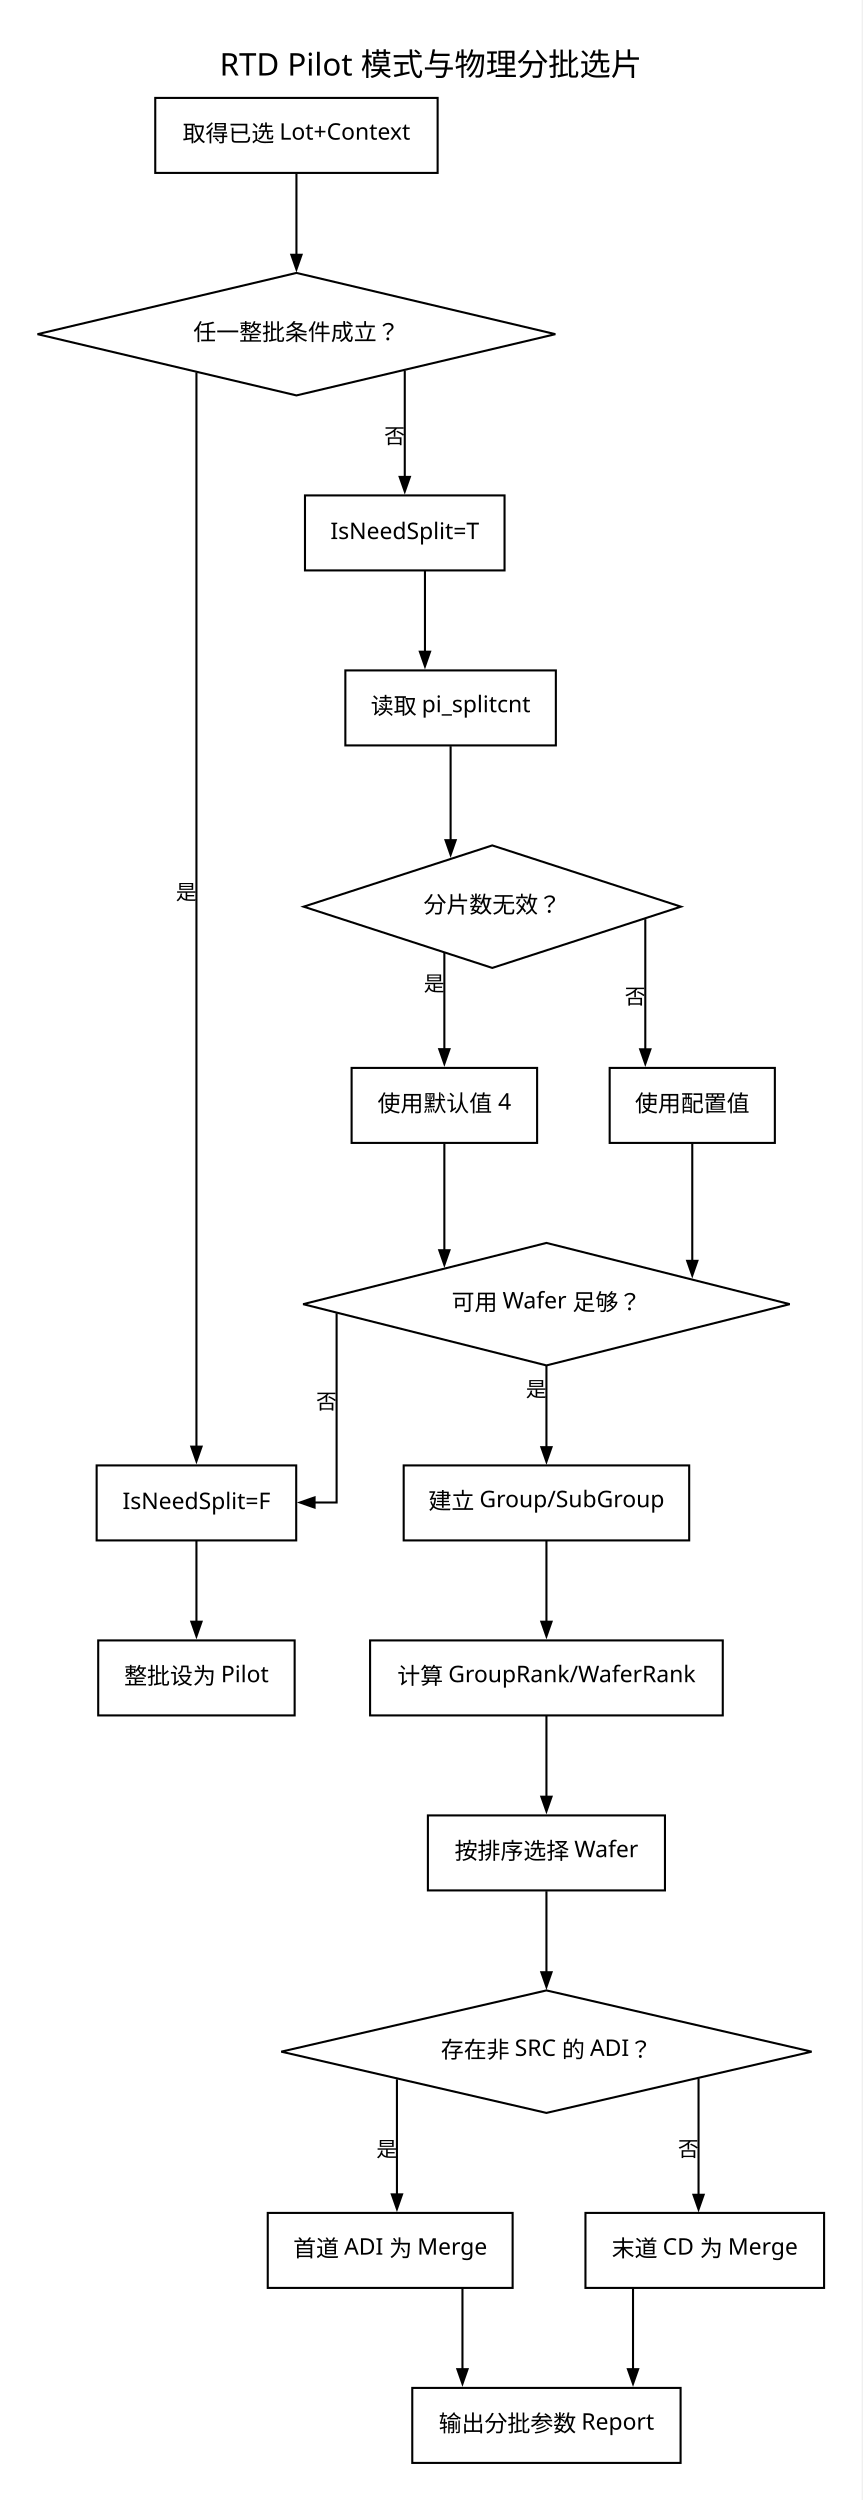
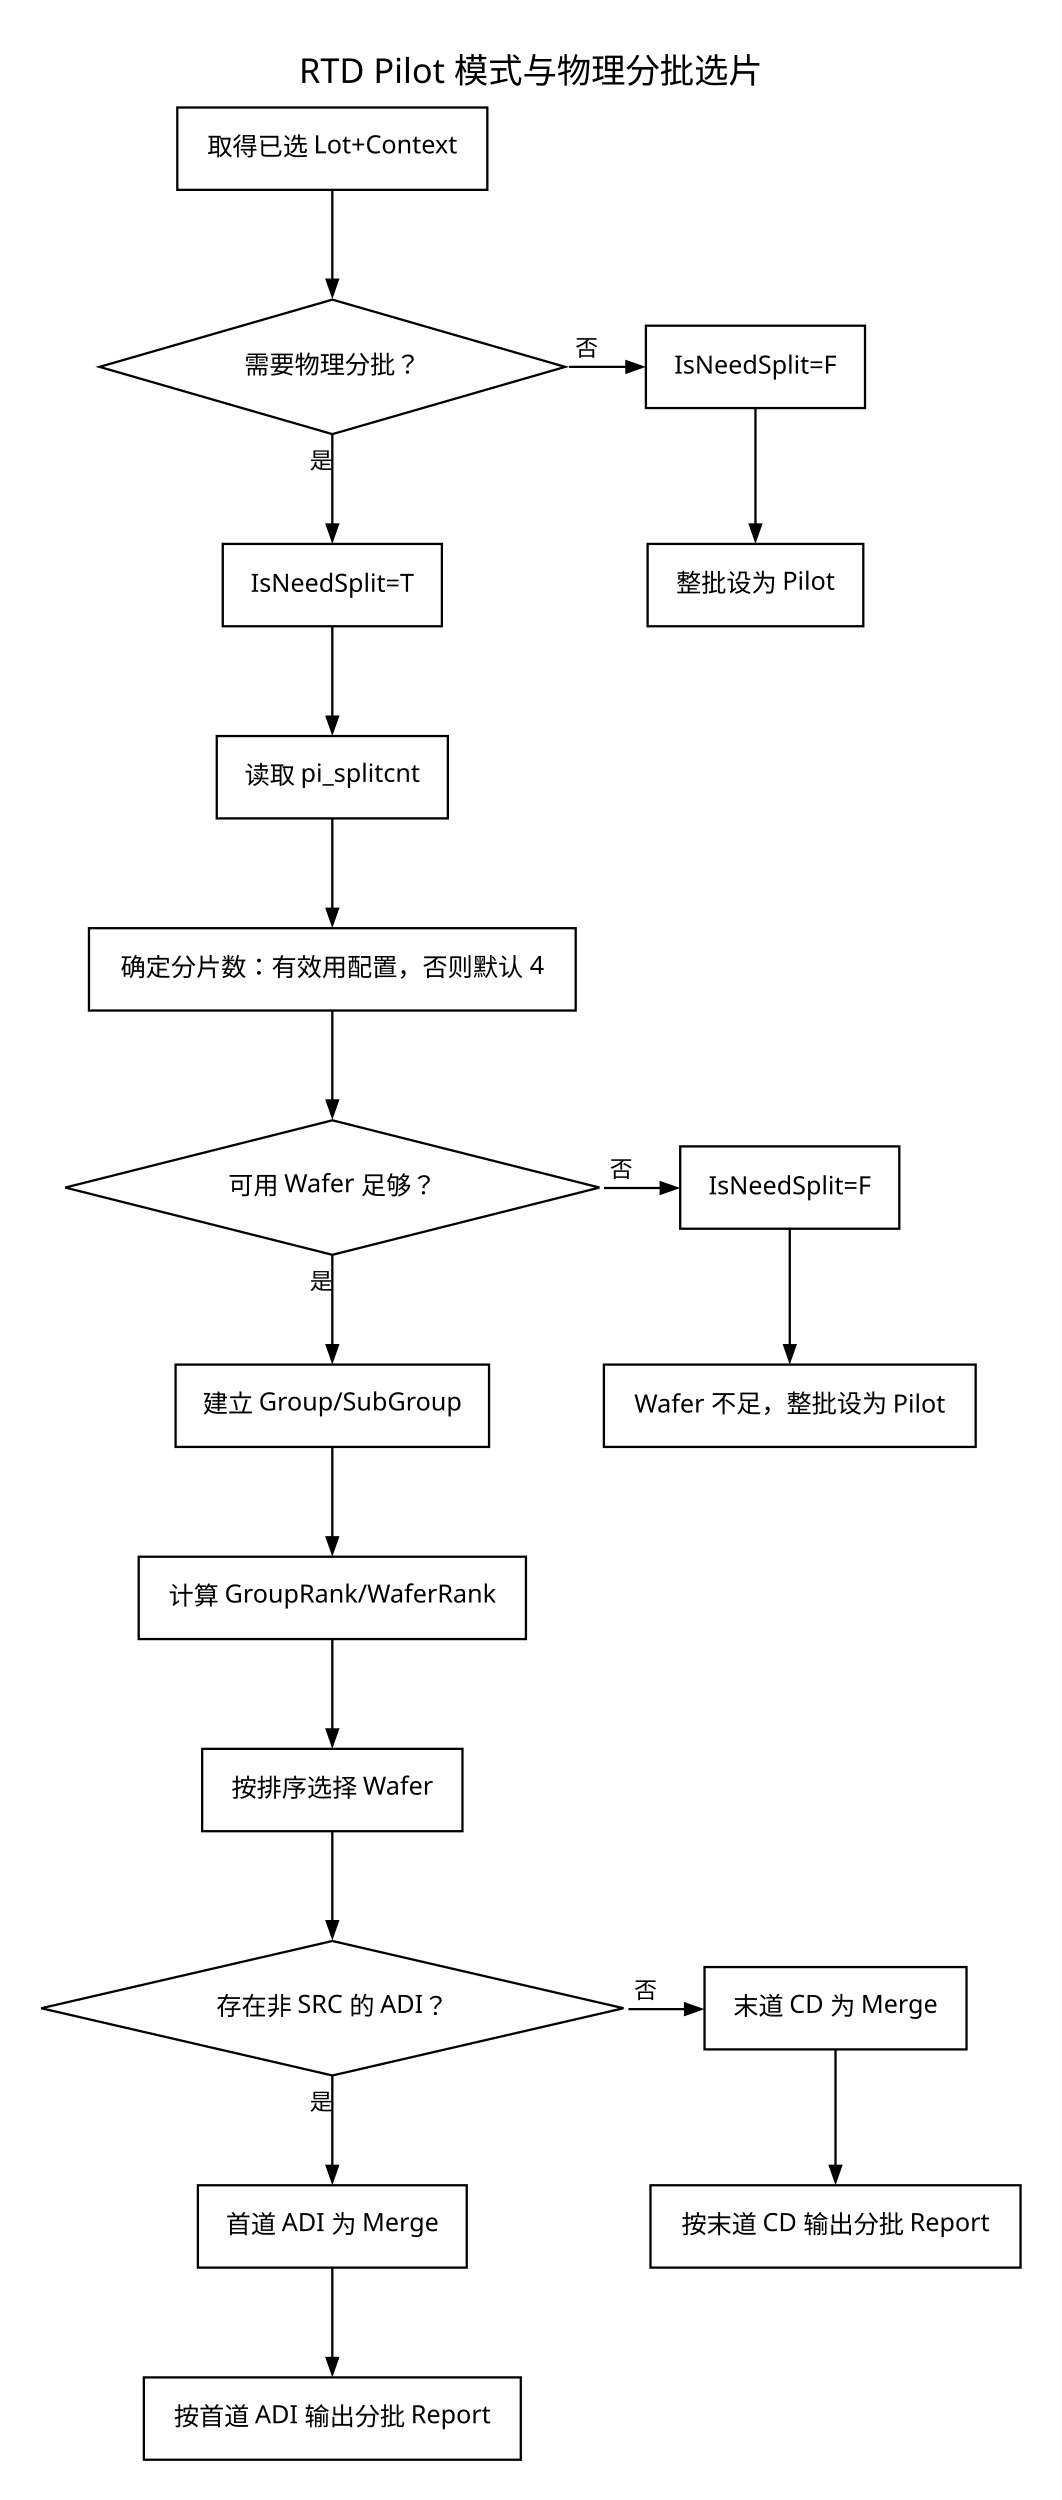
- <svg xmlns="http://www.w3.org/2000/svg" width="414pt" height="1200pt" viewBox="0.00 0.00 414.00 1200.00">
-   <g id="graph0" class="graph" transform="scale(1 1) rotate(0) translate(18 1182.2)">
-     <polygon fill="white" stroke="none" points="-18,18 -18,-1182.2 395.56,-1182.2 395.56,18 -18,18" />
-     <text xml:space="preserve" text-anchor="middle" x="188.78" y="-1145.95" font-family="Microsoft YaHei" font-size="15.00">RTD Pilot 模式与物理分批选片</text>
+ <svg xmlns="http://www.w3.org/2000/svg" width="464pt" height="1093pt" viewBox="0.00 0.00 464.00 1093.00">
+   <g id="graph0" class="graph" transform="scale(1 1) rotate(0) translate(18 1075.4)">
+     <polygon fill="white" stroke="none" points="-18,18 -18,-1075.4 446.18,-1075.4 446.18,18 -18,18" />
+     <text xml:space="preserve" text-anchor="middle" x="214.09" y="-1039.15" font-family="Microsoft YaHei" font-size="15.00">RTD Pilot 模式与物理分批选片</text>
    <g id="node1" class="node">
-       <polygon fill="none" stroke="black" points="192.06,-1135.2 56.52,-1135.2 56.52,-1099.2 192.06,-1099.2 192.06,-1135.2" />
-       <text xml:space="preserve" text-anchor="middle" x="124.29" y="-1114.25" font-family="Microsoft YaHei" font-size="11.00">取得已选 Lot+Context</text>
+       <polygon fill="none" stroke="black" points="195.06,-1028.4 59.52,-1028.4 59.52,-992.4 195.06,-992.4 195.06,-1028.4" />
+       <text xml:space="preserve" text-anchor="middle" x="127.29" y="-1007.45" font-family="Microsoft YaHei" font-size="11.00">取得已选 Lot+Context</text>
    </g>
    <g id="node2" class="node">
-       <polygon fill="none" stroke="black" points="124.29,-1051.2 0,-1021.8 124.29,-992.4 248.58,-1021.8 124.29,-1051.2" />
-       <text xml:space="preserve" text-anchor="middle" x="124.29" y="-1018.85" font-family="Microsoft YaHei" font-size="11.00">任一整批条件成立？</text>
+       <polygon fill="none" stroke="black" points="127.29,-944.4 25.5,-915 127.29,-885.6 229.08,-915 127.29,-944.4" />
+       <text xml:space="preserve" text-anchor="middle" x="127.29" y="-912.05" font-family="Microsoft YaHei" font-size="11.00">需要物理分批？</text>
    </g>
    <g id="edge1" class="edge">
-       <path fill="none" stroke="black" d="M124.29,-1098.81C124.29,-1098.81 124.29,-1059.91 124.29,-1059.91" />
-       <polygon fill="black" stroke="black" points="126.74,-1059.91 124.29,-1052.91 121.84,-1059.91 126.74,-1059.91" />
+       <path fill="none" stroke="black" d="M127.29,-992.4C127.29,-992.4 127.29,-953.12 127.29,-953.12" />
+       <polygon fill="black" stroke="black" points="129.74,-953.12 127.29,-946.12 124.84,-953.12 129.74,-953.12" />
    </g>
    <g id="node3" class="node">
-       <polygon fill="none" stroke="black" points="124.18,-478.8 28.39,-478.8 28.39,-442.8 124.18,-442.8 124.18,-478.8" />
-       <text xml:space="preserve" text-anchor="middle" x="76.29" y="-457.85" font-family="Microsoft YaHei" font-size="11.00">IsNeedSplit=F</text>
+       <polygon fill="none" stroke="black" points="360.18,-933 264.39,-933 264.39,-897 360.18,-897 360.18,-933" />
+       <text xml:space="preserve" text-anchor="middle" x="312.29" y="-912.05" font-family="Microsoft YaHei" font-size="11.00">IsNeedSplit=F</text>
    </g>
    <g id="edge2" class="edge">
-       <path fill="none" stroke="black" d="M76.29,-1003.45C76.29,-1003.45 76.29,-487.8 76.29,-487.8" />
-       <polygon fill="black" stroke="black" points="78.74,-487.8 76.29,-480.8 73.84,-487.8 78.74,-487.8" />
-       <text xml:space="preserve" text-anchor="middle" x="71.41" y="-750.38" font-family="Microsoft YaHei" font-size="10.00">是</text>
+       <path fill="none" stroke="black" d="M230.82,-915C230.82,-915 255.88,-915 255.88,-915" />
+       <polygon fill="black" stroke="black" points="255.88,-917.45 262.88,-915 255.88,-912.55 255.88,-917.45" />
+       <text xml:space="preserve" text-anchor="middle" x="238.48" y="-919.75" font-family="Microsoft YaHei" font-size="10.00">否</text>
    </g>
    <g id="node5" class="node">
-       <polygon fill="none" stroke="black" points="224.18,-944.4 128.39,-944.4 128.39,-908.4 224.18,-908.4 224.18,-944.4" />
-       <text xml:space="preserve" text-anchor="middle" x="176.29" y="-923.45" font-family="Microsoft YaHei" font-size="11.00">IsNeedSplit=T</text>
+       <polygon fill="none" stroke="black" points="175.19,-837.6 79.39,-837.6 79.39,-801.6 175.19,-801.6 175.19,-837.6" />
+       <text xml:space="preserve" text-anchor="middle" x="127.29" y="-816.65" font-family="Microsoft YaHei" font-size="11.00">IsNeedSplit=T</text>
    </g>
    <g id="edge4" class="edge">
-       <path fill="none" stroke="black" d="M176.29,-1004.3C176.29,-1004.3 176.29,-953.28 176.29,-953.28" />
-       <polygon fill="black" stroke="black" points="178.74,-953.28 176.29,-946.28 173.84,-953.28 178.74,-953.28" />
-       <text xml:space="preserve" text-anchor="middle" x="171.41" y="-969.29" font-family="Microsoft YaHei" font-size="10.00">否</text>
+       <path fill="none" stroke="black" d="M127.29,-885.39C127.29,-885.39 127.29,-846.11 127.29,-846.11" />
+       <polygon fill="black" stroke="black" points="129.74,-846.11 127.29,-839.11 124.84,-846.11 129.74,-846.11" />
+       <text xml:space="preserve" text-anchor="middle" x="122.41" y="-870.5" font-family="Microsoft YaHei" font-size="10.00">是</text>
    </g>
    <g id="node4" class="node">
-       <polygon fill="none" stroke="black" points="123.43,-394.8 29.14,-394.8 29.14,-358.8 123.43,-358.8 123.43,-394.8" />
-       <text xml:space="preserve" text-anchor="middle" x="76.29" y="-373.85" font-family="Microsoft YaHei" font-size="11.00">整批设为 Pilot</text>
+       <polygon fill="none" stroke="black" points="359.43,-837.6 265.14,-837.6 265.14,-801.6 359.43,-801.6 359.43,-837.6" />
+       <text xml:space="preserve" text-anchor="middle" x="312.29" y="-816.65" font-family="Microsoft YaHei" font-size="11.00">整批设为 Pilot</text>
    </g>
    <g id="edge3" class="edge">
-       <path fill="none" stroke="black" d="M76.29,-442.57C76.29,-442.57 76.29,-403.79 76.29,-403.79" />
-       <polygon fill="black" stroke="black" points="78.74,-403.79 76.29,-396.79 73.84,-403.79 78.74,-403.79" />
+       <path fill="none" stroke="black" d="M312.29,-897C312.29,-897 312.29,-846.11 312.29,-846.11" />
+       <polygon fill="black" stroke="black" points="314.74,-846.11 312.29,-839.11 309.84,-846.11 314.74,-846.11" />
    </g>
    <g id="node6" class="node">
-       <polygon fill="none" stroke="black" points="248.81,-860.4 147.77,-860.4 147.77,-824.4 248.81,-824.4 248.81,-860.4" />
-       <text xml:space="preserve" text-anchor="middle" x="198.29" y="-839.45" font-family="Microsoft YaHei" font-size="11.00">读取 pi_splitcnt</text>
+       <polygon fill="none" stroke="black" points="177.81,-753.6 76.77,-753.6 76.77,-717.6 177.81,-717.6 177.81,-753.6" />
+       <text xml:space="preserve" text-anchor="middle" x="127.29" y="-732.65" font-family="Microsoft YaHei" font-size="11.00">读取 pi_splitcnt</text>
    </g>
    <g id="edge5" class="edge">
-       <path fill="none" stroke="black" d="M185.98,-908.17C185.98,-908.17 185.98,-869.39 185.98,-869.39" />
-       <polygon fill="black" stroke="black" points="188.43,-869.39 185.98,-862.39 183.53,-869.39 188.43,-869.39" />
+       <path fill="none" stroke="black" d="M127.29,-801.6C127.29,-801.6 127.29,-762.11 127.29,-762.11" />
+       <polygon fill="black" stroke="black" points="129.74,-762.11 127.29,-755.11 124.84,-762.11 129.74,-762.11" />
    </g>
    <g id="node7" class="node">
-       <polygon fill="none" stroke="black" points="218.29,-776.4 127.75,-747 218.29,-717.6 308.83,-747 218.29,-776.4" />
-       <text xml:space="preserve" text-anchor="middle" x="218.29" y="-744.05" font-family="Microsoft YaHei" font-size="11.00">分片数无效？</text>
+       <polygon fill="none" stroke="black" points="233.69,-669.6 20.89,-669.6 20.89,-633.6 233.69,-633.6 233.69,-669.6" />
+       <text xml:space="preserve" text-anchor="middle" x="127.29" y="-648.65" font-family="Microsoft YaHei" font-size="11.00">确定分片数：有效用配置，否则默认 4</text>
    </g>
    <g id="edge6" class="edge">
-       <path fill="none" stroke="black" d="M198.29,-824.01C198.29,-824.01 198.29,-778.93 198.29,-778.93" />
-       <polygon fill="black" stroke="black" points="200.74,-778.93 198.29,-771.93 195.84,-778.93 200.74,-778.93" />
+       <path fill="none" stroke="black" d="M127.29,-717.6C127.29,-717.6 127.29,-678.11 127.29,-678.11" />
+       <polygon fill="black" stroke="black" points="129.74,-678.11 127.29,-671.11 124.84,-678.11 129.74,-678.11" />
    </g>
    <g id="node8" class="node">
-       <polygon fill="none" stroke="black" points="239.81,-669.6 150.77,-669.6 150.77,-633.6 239.81,-633.6 239.81,-669.6" />
-       <text xml:space="preserve" text-anchor="middle" x="195.29" y="-648.65" font-family="Microsoft YaHei" font-size="11.00">使用默认值 4</text>
+       <polygon fill="none" stroke="black" points="127.29,-585.6 10.5,-556.2 127.29,-526.8 244.08,-556.2 127.29,-585.6" />
+       <text xml:space="preserve" text-anchor="middle" x="127.29" y="-553.25" font-family="Microsoft YaHei" font-size="11.00">可用 Wafer 足够？</text>
    </g>
    <g id="edge7" class="edge">
-       <path fill="none" stroke="black" d="M195.29,-724.87C195.29,-724.87 195.29,-678.59 195.29,-678.59" />
-       <polygon fill="black" stroke="black" points="197.74,-678.59 195.29,-671.59 192.84,-678.59 197.74,-678.59" />
-       <text xml:space="preserve" text-anchor="middle" x="190.41" y="-706.48" font-family="Microsoft YaHei" font-size="10.00">是</text>
+       <path fill="none" stroke="black" d="M127.29,-633.6C127.29,-633.6 127.29,-594.29 127.29,-594.29" />
+       <polygon fill="black" stroke="black" points="129.74,-594.29 127.29,-587.29 124.84,-594.29 129.74,-594.29" />
    </g>
    <g id="node9" class="node">
-       <polygon fill="none" stroke="black" points="353.93,-669.6 274.64,-669.6 274.64,-633.6 353.93,-633.6 353.93,-669.6" />
-       <text xml:space="preserve" text-anchor="middle" x="314.29" y="-648.65" font-family="Microsoft YaHei" font-size="11.00">使用配置值</text>
+       <polygon fill="none" stroke="black" points="375.18,-574.2 279.39,-574.2 279.39,-538.2 375.18,-538.2 375.18,-574.2" />
+       <text xml:space="preserve" text-anchor="middle" x="327.29" y="-553.25" font-family="Microsoft YaHei" font-size="11.00">IsNeedSplit=F</text>
    </g>
    <g id="edge8" class="edge">
-       <path fill="none" stroke="black" d="M291.74,-741.03C291.74,-741.03 291.74,-678.53 291.74,-678.53" />
-       <polygon fill="black" stroke="black" points="294.19,-678.53 291.74,-671.53 289.29,-678.53 294.19,-678.53" />
-       <text xml:space="preserve" text-anchor="middle" x="286.86" y="-700.28" font-family="Microsoft YaHei" font-size="10.00">否</text>
+       <path fill="none" stroke="black" d="M246.08,-556C246.08,-556 270.88,-556 270.88,-556" />
+       <polygon fill="black" stroke="black" points="270.88,-558.45 277.88,-556 270.88,-553.55 270.88,-558.45" />
+       <text xml:space="preserve" text-anchor="middle" x="253.61" y="-560.75" font-family="Microsoft YaHei" font-size="10.00">否</text>
+     </g>
+     <g id="node11" class="node">
+       <polygon fill="none" stroke="black" points="195.81,-478.8 58.77,-478.8 58.77,-442.8 195.81,-442.8 195.81,-478.8" />
+       <text xml:space="preserve" text-anchor="middle" x="127.29" y="-457.85" font-family="Microsoft YaHei" font-size="11.00">建立 Group/SubGroup</text>
+     </g>
+     <g id="edge10" class="edge">
+       <path fill="none" stroke="black" d="M127.29,-526.62C127.29,-526.62 127.29,-487.31 127.29,-487.31" />
+       <polygon fill="black" stroke="black" points="129.74,-487.31 127.29,-480.31 124.84,-487.31 129.74,-487.31" />
+       <text xml:space="preserve" text-anchor="middle" x="122.41" y="-511.72" font-family="Microsoft YaHei" font-size="10.00">是</text>
    </g>
    <g id="node10" class="node">
-       <polygon fill="none" stroke="black" points="244.29,-585.6 127.5,-556.2 244.29,-526.8 361.08,-556.2 244.29,-585.6" />
-       <text xml:space="preserve" text-anchor="middle" x="244.29" y="-553.25" font-family="Microsoft YaHei" font-size="11.00">可用 Wafer 足够？</text>
+       <polygon fill="none" stroke="black" points="408.56,-478.8 246.02,-478.8 246.02,-442.8 408.56,-442.8 408.56,-478.8" />
+       <text xml:space="preserve" text-anchor="middle" x="327.29" y="-457.85" font-family="Microsoft YaHei" font-size="11.00">Wafer 不足，整批设为 Pilot</text>
    </g>
    <g id="edge9" class="edge">
-       <path fill="none" stroke="black" d="M195.29,-633.21C195.29,-633.21 195.29,-582.09 195.29,-582.09" />
-       <polygon fill="black" stroke="black" points="197.74,-582.09 195.29,-575.09 192.84,-582.09 197.74,-582.09" />
+       <path fill="none" stroke="black" d="M327.29,-538.2C327.29,-538.2 327.29,-487.31 327.29,-487.31" />
+       <polygon fill="black" stroke="black" points="329.74,-487.31 327.29,-480.31 324.84,-487.31 329.74,-487.31" />
    </g>
-     <g id="edge10" class="edge">
-       <path fill="none" stroke="black" d="M314.29,-633.21C314.29,-633.21 314.29,-576.99 314.29,-576.99" />
-       <polygon fill="black" stroke="black" points="316.74,-576.99 314.29,-569.99 311.84,-576.99 316.74,-576.99" />
+     <g id="node12" class="node">
+       <polygon fill="none" stroke="black" points="211.94,-394.8 42.64,-394.8 42.64,-358.8 211.94,-358.8 211.94,-394.8" />
+       <text xml:space="preserve" text-anchor="middle" x="127.29" y="-373.85" font-family="Microsoft YaHei" font-size="11.00">计算 GroupRank/WaferRank</text>
    </g>
    <g id="edge11" class="edge">
-       <path fill="none" stroke="black" d="M143.57,-551.86C143.57,-533.24 143.57,-461 143.57,-461 143.57,-461 132.99,-461 132.99,-461" />
-       <polygon fill="black" stroke="black" points="132.99,-458.55 125.99,-461 132.99,-463.45 132.99,-458.55" />
-       <text xml:space="preserve" text-anchor="middle" x="138.7" y="-505.89" font-family="Microsoft YaHei" font-size="10.00">否</text>
+       <path fill="none" stroke="black" d="M127.29,-442.8C127.29,-442.8 127.29,-403.31 127.29,-403.31" />
+       <polygon fill="black" stroke="black" points="129.74,-403.31 127.29,-396.31 124.84,-403.31 129.74,-403.31" />
    </g>
-     <g id="node11" class="node">
-       <polygon fill="none" stroke="black" points="312.81,-478.8 175.77,-478.8 175.77,-442.8 312.81,-442.8 312.81,-478.8" />
-       <text xml:space="preserve" text-anchor="middle" x="244.29" y="-457.85" font-family="Microsoft YaHei" font-size="11.00">建立 Group/SubGroup</text>
+     <g id="node13" class="node">
+       <polygon fill="none" stroke="black" points="184.19,-310.8 70.39,-310.8 70.39,-274.8 184.19,-274.8 184.19,-310.8" />
+       <text xml:space="preserve" text-anchor="middle" x="127.29" y="-289.85" font-family="Microsoft YaHei" font-size="11.00">按排序选择 Wafer</text>
    </g>
    <g id="edge12" class="edge">
-       <path fill="none" stroke="black" d="M244.29,-526.54C244.29,-526.54 244.29,-487.57 244.29,-487.57" />
-       <polygon fill="black" stroke="black" points="246.74,-487.57 244.29,-480.57 241.84,-487.57 246.74,-487.57" />
-       <text xml:space="preserve" text-anchor="middle" x="239.41" y="-511.8" font-family="Microsoft YaHei" font-size="10.00">是</text>
+       <path fill="none" stroke="black" d="M127.29,-358.8C127.29,-358.8 127.29,-319.31 127.29,-319.31" />
+       <polygon fill="black" stroke="black" points="129.74,-319.31 127.29,-312.31 124.84,-319.31 129.74,-319.31" />
    </g>
-     <g id="node12" class="node">
-       <polygon fill="none" stroke="black" points="328.93,-394.8 159.64,-394.8 159.64,-358.8 328.93,-358.8 328.93,-394.8" />
-       <text xml:space="preserve" text-anchor="middle" x="244.29" y="-373.85" font-family="Microsoft YaHei" font-size="11.00">计算 GroupRank/WaferRank</text>
+     <g id="node14" class="node">
+       <polygon fill="none" stroke="black" points="127.29,-226.8 0,-197.4 127.29,-168 254.58,-197.4 127.29,-226.8" />
+       <text xml:space="preserve" text-anchor="middle" x="127.29" y="-194.45" font-family="Microsoft YaHei" font-size="11.00">存在非 SRC 的 ADI？</text>
    </g>
    <g id="edge13" class="edge">
-       <path fill="none" stroke="black" d="M244.29,-442.57C244.29,-442.57 244.29,-403.79 244.29,-403.79" />
-       <polygon fill="black" stroke="black" points="246.74,-403.79 244.29,-396.79 241.84,-403.79 246.74,-403.79" />
+       <path fill="none" stroke="black" d="M127.29,-274.8C127.29,-274.8 127.29,-235.49 127.29,-235.49" />
+       <polygon fill="black" stroke="black" points="129.74,-235.49 127.29,-228.49 124.84,-235.49 129.74,-235.49" />
    </g>
-     <g id="node13" class="node">
-       <polygon fill="none" stroke="black" points="301.18,-310.8 187.39,-310.8 187.39,-274.8 301.18,-274.8 301.18,-310.8" />
-       <text xml:space="preserve" text-anchor="middle" x="244.29" y="-289.85" font-family="Microsoft YaHei" font-size="11.00">按排序选择 Wafer</text>
+     <g id="node15" class="node">
+       <polygon fill="none" stroke="black" points="186.06,-120 68.52,-120 68.52,-84 186.06,-84 186.06,-120" />
+       <text xml:space="preserve" text-anchor="middle" x="127.29" y="-99.05" font-family="Microsoft YaHei" font-size="11.00">首道 ADI 为 Merge</text>
    </g>
    <g id="edge14" class="edge">
-       <path fill="none" stroke="black" d="M244.29,-358.57C244.29,-358.57 244.29,-319.79 244.29,-319.79" />
-       <polygon fill="black" stroke="black" points="246.74,-319.79 244.29,-312.79 241.84,-319.79 246.74,-319.79" />
+       <path fill="none" stroke="black" d="M127.29,-167.82C127.29,-167.82 127.29,-128.51 127.29,-128.51" />
+       <polygon fill="black" stroke="black" points="129.74,-128.51 127.29,-121.51 124.84,-128.51 129.74,-128.51" />
+       <text xml:space="preserve" text-anchor="middle" x="122.41" y="-152.92" font-family="Microsoft YaHei" font-size="10.00">是</text>
    </g>
-     <g id="node14" class="node">
-       <polygon fill="none" stroke="black" points="244.29,-226.8 117,-197.4 244.29,-168 371.58,-197.4 244.29,-226.8" />
-       <text xml:space="preserve" text-anchor="middle" x="244.29" y="-194.45" font-family="Microsoft YaHei" font-size="11.00">存在非 SRC 的 ADI？</text>
+     <g id="node16" class="node">
+       <polygon fill="none" stroke="black" points="404.56,-215.4 290.02,-215.4 290.02,-179.4 404.56,-179.4 404.56,-215.4" />
+       <text xml:space="preserve" text-anchor="middle" x="347.29" y="-194.45" font-family="Microsoft YaHei" font-size="11.00">末道 CD 为 Merge</text>
    </g>
    <g id="edge15" class="edge">
-       <path fill="none" stroke="black" d="M244.29,-274.41C244.29,-274.41 244.29,-235.51 244.29,-235.51" />
-       <polygon fill="black" stroke="black" points="246.74,-235.51 244.29,-228.51 241.84,-235.51 246.74,-235.51" />
+       <path fill="none" stroke="black" d="M256.76,-197C256.76,-197 281.51,-197 281.51,-197" />
+       <polygon fill="black" stroke="black" points="281.51,-199.45 288.51,-197 281.51,-194.55 281.51,-199.45" />
+       <text xml:space="preserve" text-anchor="middle" x="264.26" y="-201.75" font-family="Microsoft YaHei" font-size="10.00">否</text>
    </g>
-     <g id="node15" class="node">
-       <polygon fill="none" stroke="black" points="228.06,-120 110.52,-120 110.52,-84 228.06,-84 228.06,-120" />
-       <text xml:space="preserve" text-anchor="middle" x="169.29" y="-99.05" font-family="Microsoft YaHei" font-size="11.00">首道 ADI 为 Merge</text>
+     <g id="node17" class="node">
+       <polygon fill="none" stroke="black" points="209.69,-36 44.89,-36 44.89,0 209.69,0 209.69,-36" />
+       <text xml:space="preserve" text-anchor="middle" x="127.29" y="-15.05" font-family="Microsoft YaHei" font-size="11.00">按首道 ADI 输出分批 Report</text>
    </g>
    <g id="edge16" class="edge">
-       <path fill="none" stroke="black" d="M172.53,-184.14C172.53,-184.14 172.53,-128.89 172.53,-128.89" />
-       <polygon fill="black" stroke="black" points="174.98,-128.89 172.53,-121.89 170.08,-128.89 174.98,-128.89" />
-       <text xml:space="preserve" text-anchor="middle" x="167.65" y="-147.01" font-family="Microsoft YaHei" font-size="10.00">是</text>
+       <path fill="none" stroke="black" d="M127.29,-84C127.29,-84 127.29,-44.51 127.29,-44.51" />
+       <polygon fill="black" stroke="black" points="129.74,-44.51 127.29,-37.51 124.84,-44.51 129.74,-44.51" />
    </g>
-     <g id="node16" class="node">
-       <polygon fill="none" stroke="black" points="377.56,-120 263.02,-120 263.02,-84 377.56,-84 377.56,-120" />
-       <text xml:space="preserve" text-anchor="middle" x="320.29" y="-99.05" font-family="Microsoft YaHei" font-size="11.00">末道 CD 为 Merge</text>
+     <g id="node18" class="node">
+       <polygon fill="none" stroke="black" points="428.18,-120 266.39,-120 266.39,-84 428.18,-84 428.18,-120" />
+       <text xml:space="preserve" text-anchor="middle" x="347.29" y="-99.05" font-family="Microsoft YaHei" font-size="11.00">按末道 CD 输出分批 Report</text>
    </g>
    <g id="edge17" class="edge">
-       <path fill="none" stroke="black" d="M317.3,-184.53C317.3,-184.53 317.3,-128.71 317.3,-128.71" />
-       <polygon fill="black" stroke="black" points="319.75,-128.71 317.3,-121.71 314.85,-128.71 319.75,-128.71" />
-       <text xml:space="preserve" text-anchor="middle" x="312.42" y="-147.12" font-family="Microsoft YaHei" font-size="10.00">否</text>
-     </g>
-     <g id="node17" class="node">
-       <polygon fill="none" stroke="black" points="308.68,-36 179.89,-36 179.89,0 308.68,0 308.68,-36" />
-       <text xml:space="preserve" text-anchor="middle" x="244.29" y="-15.05" font-family="Microsoft YaHei" font-size="11.00">输出分批参数 Report</text>
-     </g>
-     <g id="edge18" class="edge">
-       <path fill="none" stroke="black" d="M203.98,-83.77C203.98,-83.77 203.98,-44.99 203.98,-44.99" />
-       <polygon fill="black" stroke="black" points="206.43,-44.99 203.98,-37.99 201.53,-44.99 206.43,-44.99" />
-     </g>
-     <g id="edge19" class="edge">
-       <path fill="none" stroke="black" d="M285.85,-83.77C285.85,-83.77 285.85,-44.99 285.85,-44.99" />
-       <polygon fill="black" stroke="black" points="288.3,-44.99 285.85,-37.99 283.4,-44.99 288.3,-44.99" />
+       <path fill="none" stroke="black" d="M347.29,-179.4C347.29,-179.4 347.29,-128.51 347.29,-128.51" />
+       <polygon fill="black" stroke="black" points="349.74,-128.51 347.29,-121.51 344.84,-128.51 349.74,-128.51" />
    </g>
  </g>
</svg>
